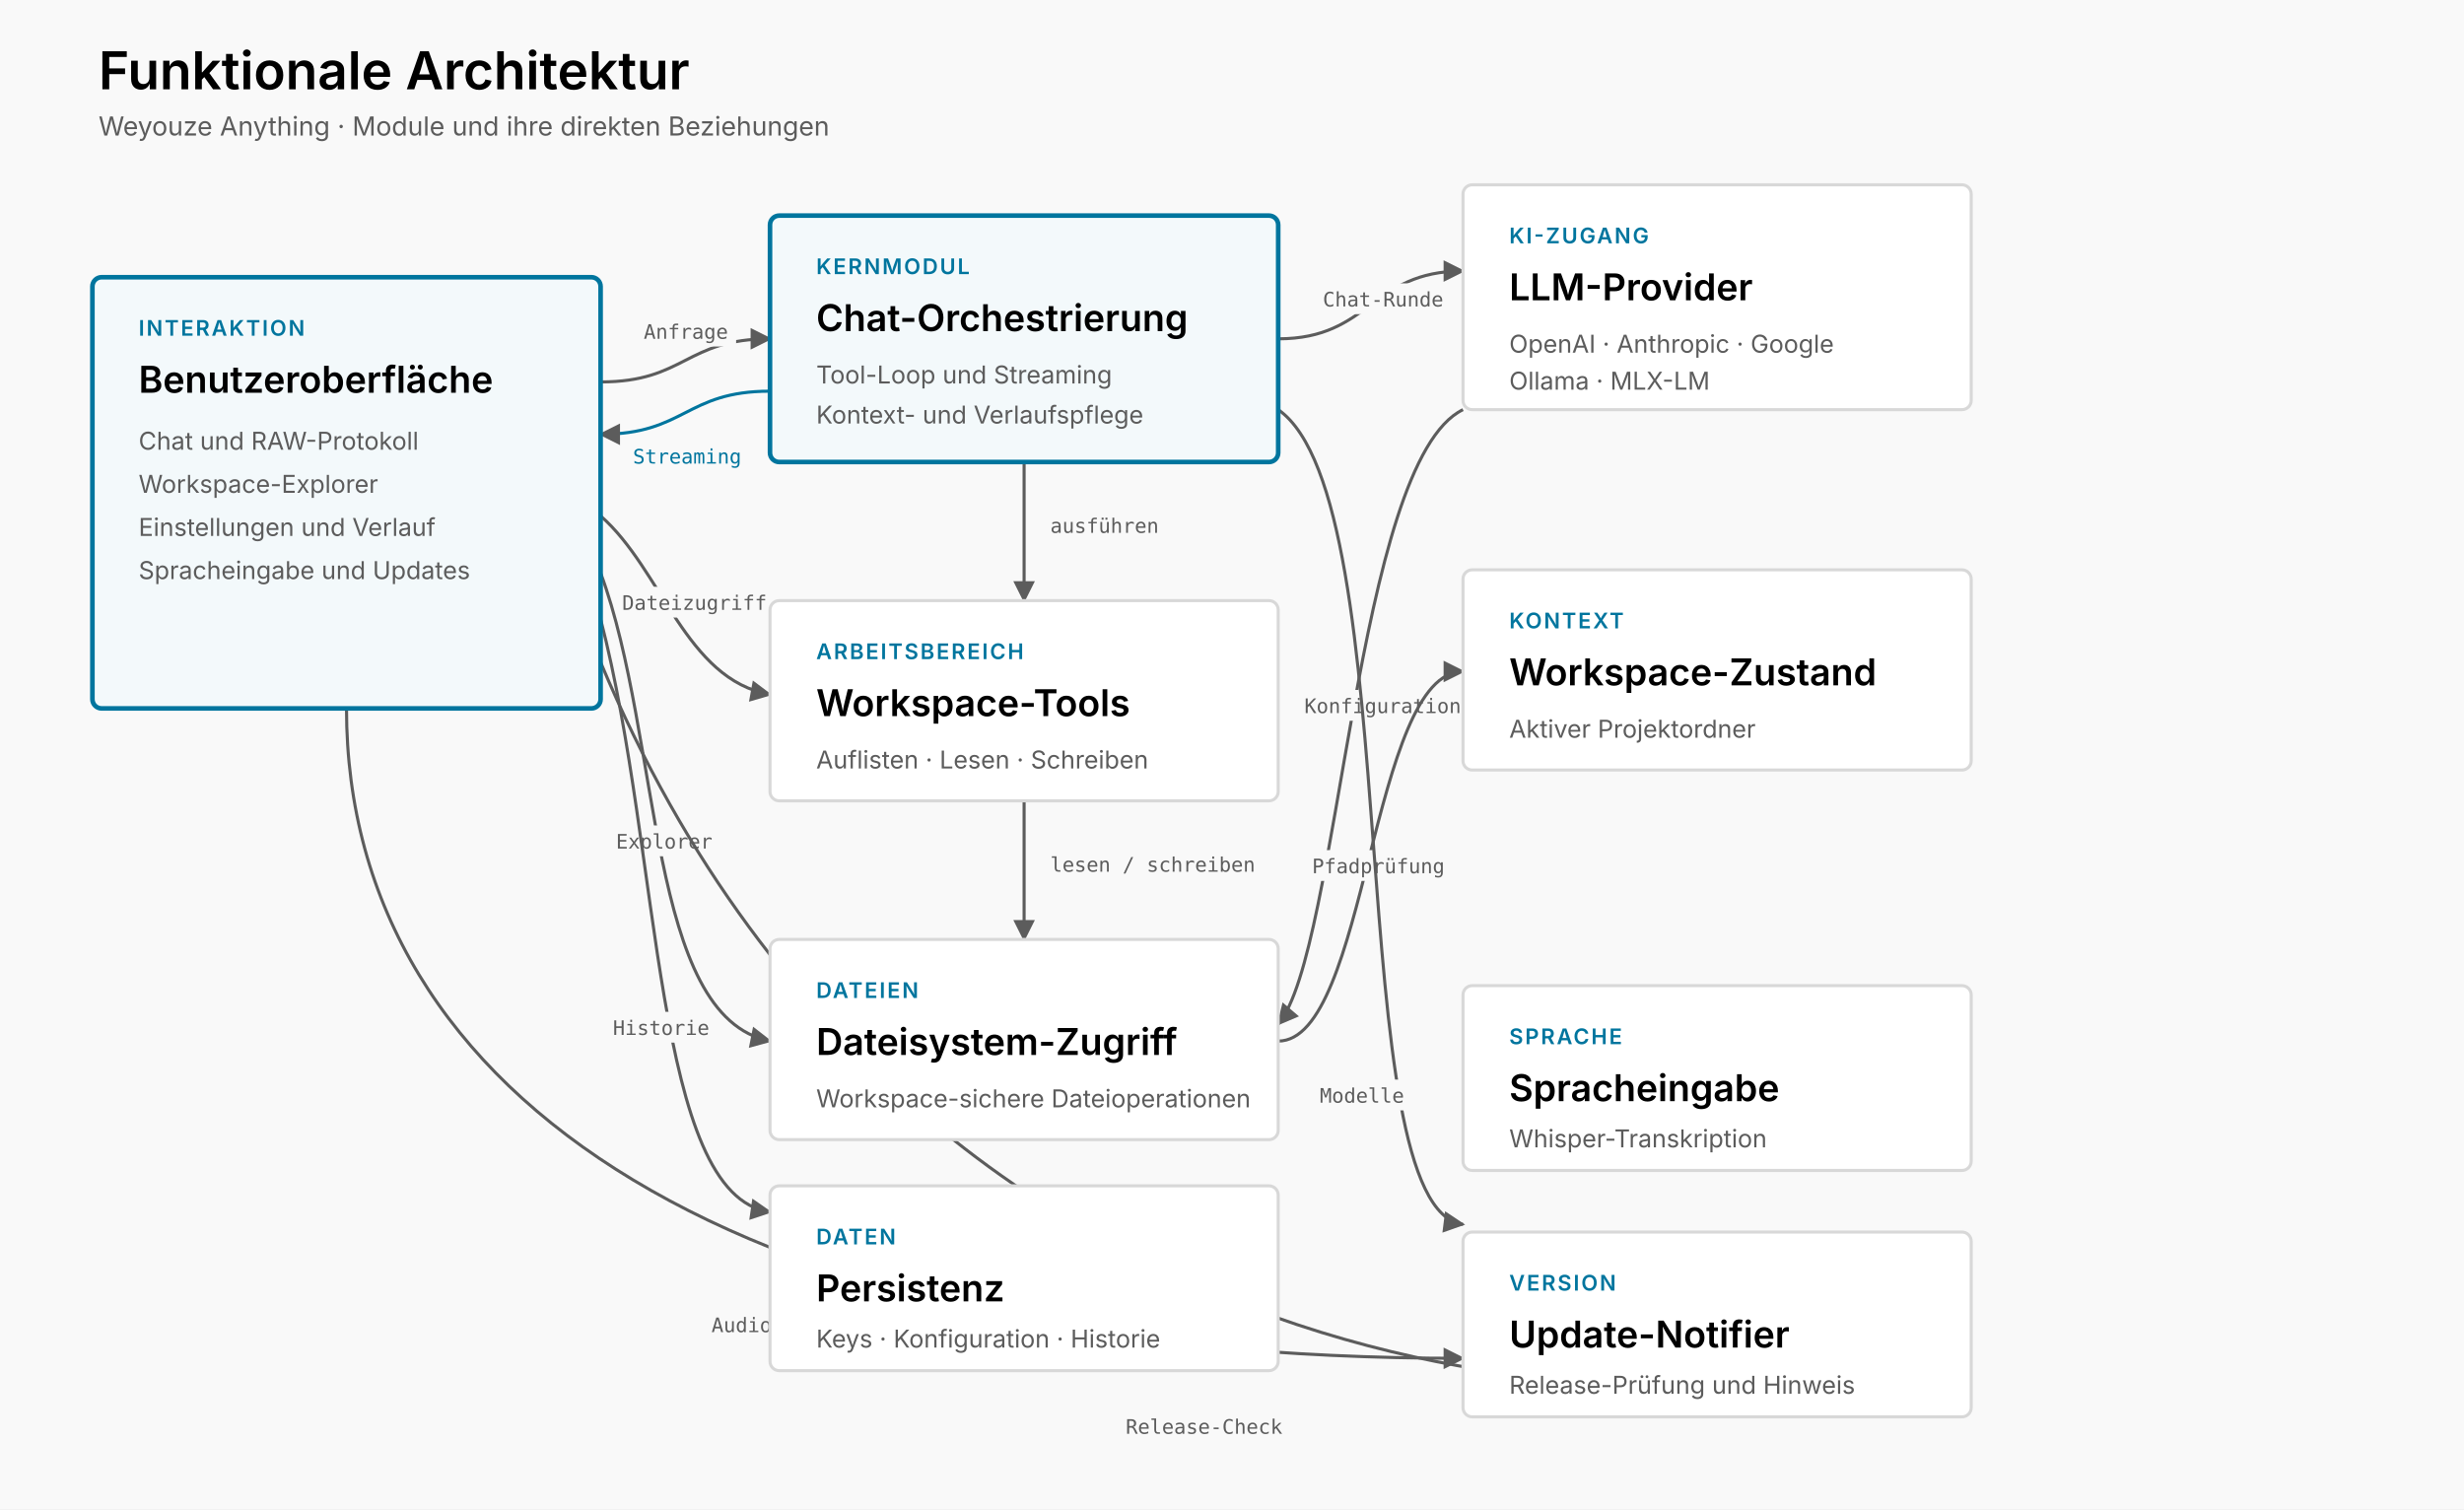
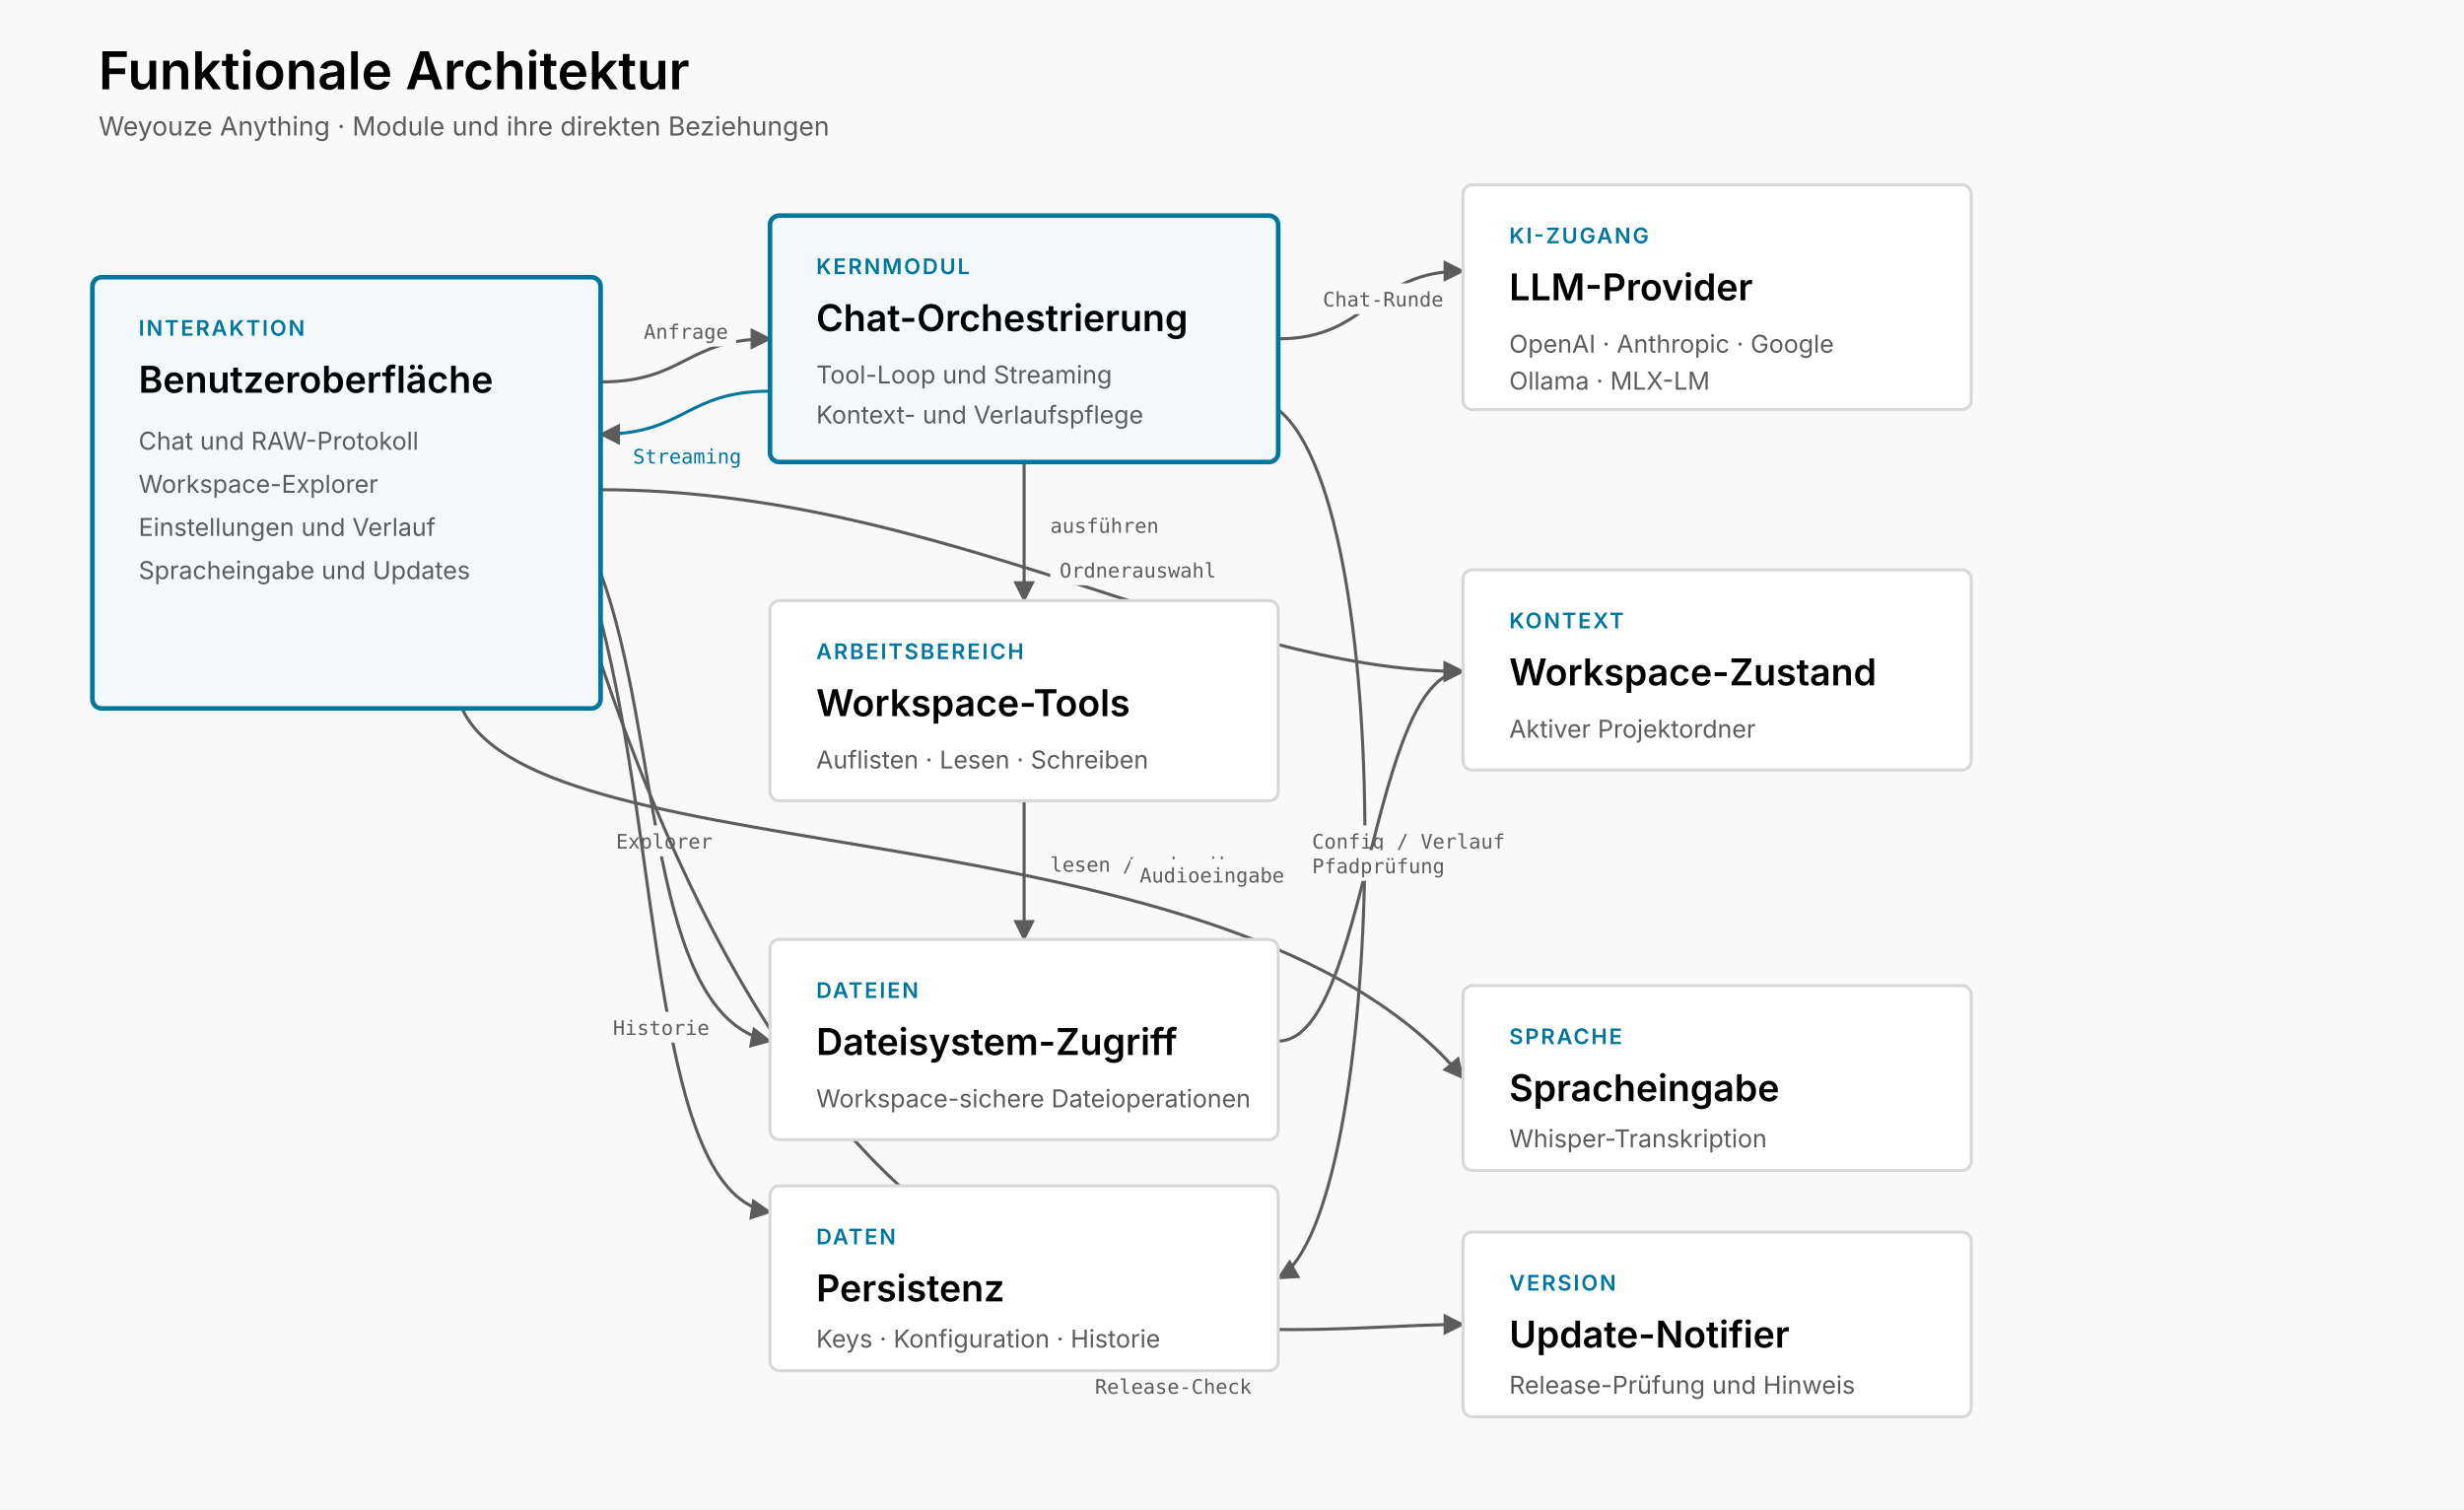
<svg xmlns="http://www.w3.org/2000/svg" width="1600" height="980" viewBox="0 0 1600 980" role="img" aria-labelledby="title description">
  <defs>
    <marker id="arrow" viewBox="0 0 10 10" refX="9" refY="5" markerWidth="7" markerHeight="7" orient="auto-start-reverse">
      <path d="M 0 0 L 10 5 L 0 10 z" fill="#5C5C5C" />
    </marker>
    <style>
      .canvas { fill: #F9F9F9; }
      .module { fill: #FFFFFF; stroke: #D8D8D8; stroke-width: 2; rx: 6; }
      .module--primary { fill: #F3F9FB; stroke: #00759E; stroke-width: 3; rx: 6; }
      .eyebrow {
        fill: #00759E;
        font-family: Inter, -apple-system, BlinkMacSystemFont, "Segoe UI", sans-serif;
        font-size: 14px;
        font-weight: 600;
        letter-spacing: 1.2px;
      }
      .heading {
        fill: #000000;
        font-family: Inter, -apple-system, BlinkMacSystemFont, "Segoe UI", sans-serif;
        font-size: 24px;
        font-weight: 600;
      }
      .description {
        fill: #5C5C5C;
        font-family: Inter, -apple-system, BlinkMacSystemFont, "Segoe UI", sans-serif;
        font-size: 16px;
        font-weight: 400;
      }
      .page-title {
        fill: #000000;
        font-family: Inter, -apple-system, BlinkMacSystemFont, "Segoe UI", sans-serif;
        font-size: 34px;
        font-weight: 600;
      }
      .page-subtitle {
        fill: #5C5C5C;
        font-family: Inter, -apple-system, BlinkMacSystemFont, "Segoe UI", sans-serif;
        font-size: 17px;
        font-weight: 400;
      }
      .flow {
        fill: none;
        stroke: #5C5C5C;
        stroke-width: 2;
        marker-end: url(#arrow);
      }
      .flow--return {
        fill: none;
        stroke: #00759E;
        stroke-width: 2;
        marker-end: url(#arrow);
      }
      .flow-label {
        fill: #5C5C5C;
        font-family: ui-monospace, "SF Mono", Menlo, Consolas, monospace;
        font-size: 13px;
        font-weight: 400;
      }
      .flow-label--accent { fill: #00759E; }
      .label-bg { fill: #F9F9F9; }
    </style>
  </defs>
  <rect class="canvas" width="1600" height="980" />
  <text class="page-title" x="64" y="58">Funktionale Architektur</text>
  <text class="page-subtitle" x="64" y="88">Weyouze Anything · Module und ihre direkten Beziehungen</text>
  <path class="flow" d="M 390 248 C 445 248, 445 220, 500 220" />
  <path class="flow--return" d="M 500 254 C 445 254, 445 282, 390 282" />
  <rect class="label-bg" x="412" y="205" width="66" height="20" />
  <text class="flow-label" x="418" y="220">Anfrage</text>
  <rect class="label-bg" x="405" y="286" width="79" height="20" />
  <text class="flow-label flow-label--accent" x="411" y="301">Streaming</text>
  <path class="flow" d="M 830 220 C 890 220, 890 176, 950 176" />
  <rect class="label-bg" x="853" y="184" width="79" height="20" />
  <text class="flow-label" x="859" y="199">Chat-Runde</text>
  <path class="flow" d="M 665 300 L 665 390" />
  <rect class="label-bg" x="676" y="331" width="73" height="20" />
  <text class="flow-label" x="682" y="346">ausführen</text>
  <path class="flow" d="M 665 520 L 665 610" />
  <rect class="label-bg" x="676" y="551" width="90" height="20" />
  <text class="flow-label" x="682" y="566">lesen / schreiben</text>
-   <path class="flow" d="M 950 266 C 880 300, 870 618, 830 665" />
-   <rect class="label-bg" x="841" y="448" width="97" height="20" />
-   <text class="flow-label" x="847" y="463">Konfiguration</text>
-   <path class="flow" d="M 390 335 C 430 370, 445 441, 500 451" />
-   <rect class="label-bg" x="398" y="381" width="89" height="20" />
-   <text class="flow-label" x="404" y="396">Dateizugriff</text>
+   <path class="flow" d="M 830 266 C 910 330, 900 790, 830 830" />
+   <rect class="label-bg" x="846" y="536" width="122" height="20" />
+   <text class="flow-label" x="852" y="551">Config / Verlauf</text>
  <path class="flow" d="M 390 372 C 430 480, 420 660, 500 676" />
  <rect class="label-bg" x="394" y="536" width="73" height="20" />
  <text class="flow-label" x="400" y="551">Explorer</text>
+   <path class="flow" d="M 390 318 C 610 318, 790 436, 950 436" />
+   <rect class="label-bg" x="682" y="360" width="119" height="20" />
+   <text class="flow-label" x="688" y="375">Ordnerauswahl</text>
  <path class="flow" d="M 830 676 C 888 676, 890 436, 950 436" />
  <rect class="label-bg" x="846" y="552" width="79" height="20" />
  <text class="flow-label" x="852" y="567">Pfadprüfung</text>
  <path class="flow" d="M 390 402 C 430 556, 424 776, 500 787" />
  <rect class="label-bg" x="392" y="657" width="72" height="20" />
  <text class="flow-label" x="398" y="672">Historie</text>
-   <path class="flow" d="M 830 266 C 915 325, 870 785, 950 795" />
-   <rect class="label-bg" x="851" y="701" width="71" height="20" />
-   <text class="flow-label" x="857" y="716">Modelle</text>
-   <path class="flow" d="M 225 460 C 225 714, 480 882, 950 882" />
-   <rect class="label-bg" x="456" y="850" width="91" height="20" />
-   <text class="flow-label" x="462" y="865">Audioeingabe</text>
-   <path class="flow" d="M 390 430 C 610 956, 1160 914, 1160 880" />
-   <rect class="label-bg" x="725" y="916" width="90" height="20" />
-   <text class="flow-label" x="731" y="931">Release-Check</text>
+   <path class="flow" d="M 300 460 C 350 570, 800 520, 950 700" />
+   <rect class="label-bg" x="734" y="558" width="103" height="20" />
+   <text class="flow-label" x="740" y="573">Audioeingabe</text>
+   <path class="flow" d="M 390 430 C 560 930, 800 860, 950 860" />
+   <rect class="label-bg" x="705" y="890" width="103" height="20" />
+   <text class="flow-label" x="711" y="905">Release-Check</text>
  <rect class="module module--primary" x="60" y="180" width="330" height="280" />
  <text class="eyebrow" x="90" y="218">INTERAKTION</text>
  <text class="heading" x="90" y="255">Benutzeroberfläche</text>
  <text class="description" x="90" y="292">
    <tspan x="90" dy="0">Chat und RAW-Protokoll</tspan>
    <tspan x="90" dy="28">Workspace-Explorer</tspan>
    <tspan x="90" dy="28">Einstellungen und Verlauf</tspan>
    <tspan x="90" dy="28">Spracheingabe und Updates</tspan>
  </text>
  <rect class="module module--primary" x="500" y="140" width="330" height="160" />
  <text class="eyebrow" x="530" y="178">KERNMODUL</text>
  <text class="heading" x="530" y="215">Chat-Orchestrierung</text>
  <text class="description" x="530" y="249">
    <tspan x="530" dy="0">Tool-Loop und Streaming</tspan>
    <tspan x="530" dy="26">Kontext- und Verlaufspflege</tspan>
  </text>
  <rect class="module" x="950" y="120" width="330" height="146" />
  <text class="eyebrow" x="980" y="158">KI-ZUGANG</text>
  <text class="heading" x="980" y="195">LLM-Provider</text>
  <text class="description" x="980" y="229">OpenAI · Anthropic · Google</text>
  <text class="description" x="980" y="253">Ollama · MLX-LM</text>
  <rect class="module" x="500" y="390" width="330" height="130" />
  <text class="eyebrow" x="530" y="428">ARBEITSBEREICH</text>
  <text class="heading" x="530" y="465">Workspace-Tools</text>
  <text class="description" x="530" y="499">Auflisten · Lesen · Schreiben</text>
  <rect class="module" x="500" y="610" width="330" height="130" />
  <text class="eyebrow" x="530" y="648">DATEIEN</text>
  <text class="heading" x="530" y="685">Dateisystem-Zugriff</text>
  <text class="description" x="530" y="719">Workspace-sichere Dateioperationen</text>
  <rect class="module" x="950" y="370" width="330" height="130" />
  <text class="eyebrow" x="980" y="408">KONTEXT</text>
  <text class="heading" x="980" y="445">Workspace-Zustand</text>
  <text class="description" x="980" y="479">Aktiver Projektordner</text>
  <rect class="module" x="500" y="770" width="330" height="120" />
  <text class="eyebrow" x="530" y="808">DATEN</text>
  <text class="heading" x="530" y="845">Persistenz</text>
  <text class="description" x="530" y="875">Keys · Konfiguration · Historie</text>
  <rect class="module" x="950" y="640" width="330" height="120" />
  <text class="eyebrow" x="980" y="678">SPRACHE</text>
  <text class="heading" x="980" y="715">Spracheingabe</text>
  <text class="description" x="980" y="745">Whisper-Transkription</text>
  <rect class="module" x="950" y="800" width="330" height="120" />
  <text class="eyebrow" x="980" y="838">VERSION</text>
  <text class="heading" x="980" y="875">Update-Notifier</text>
  <text class="description" x="980" y="905">Release-Prüfung und Hinweis</text>
</svg>
